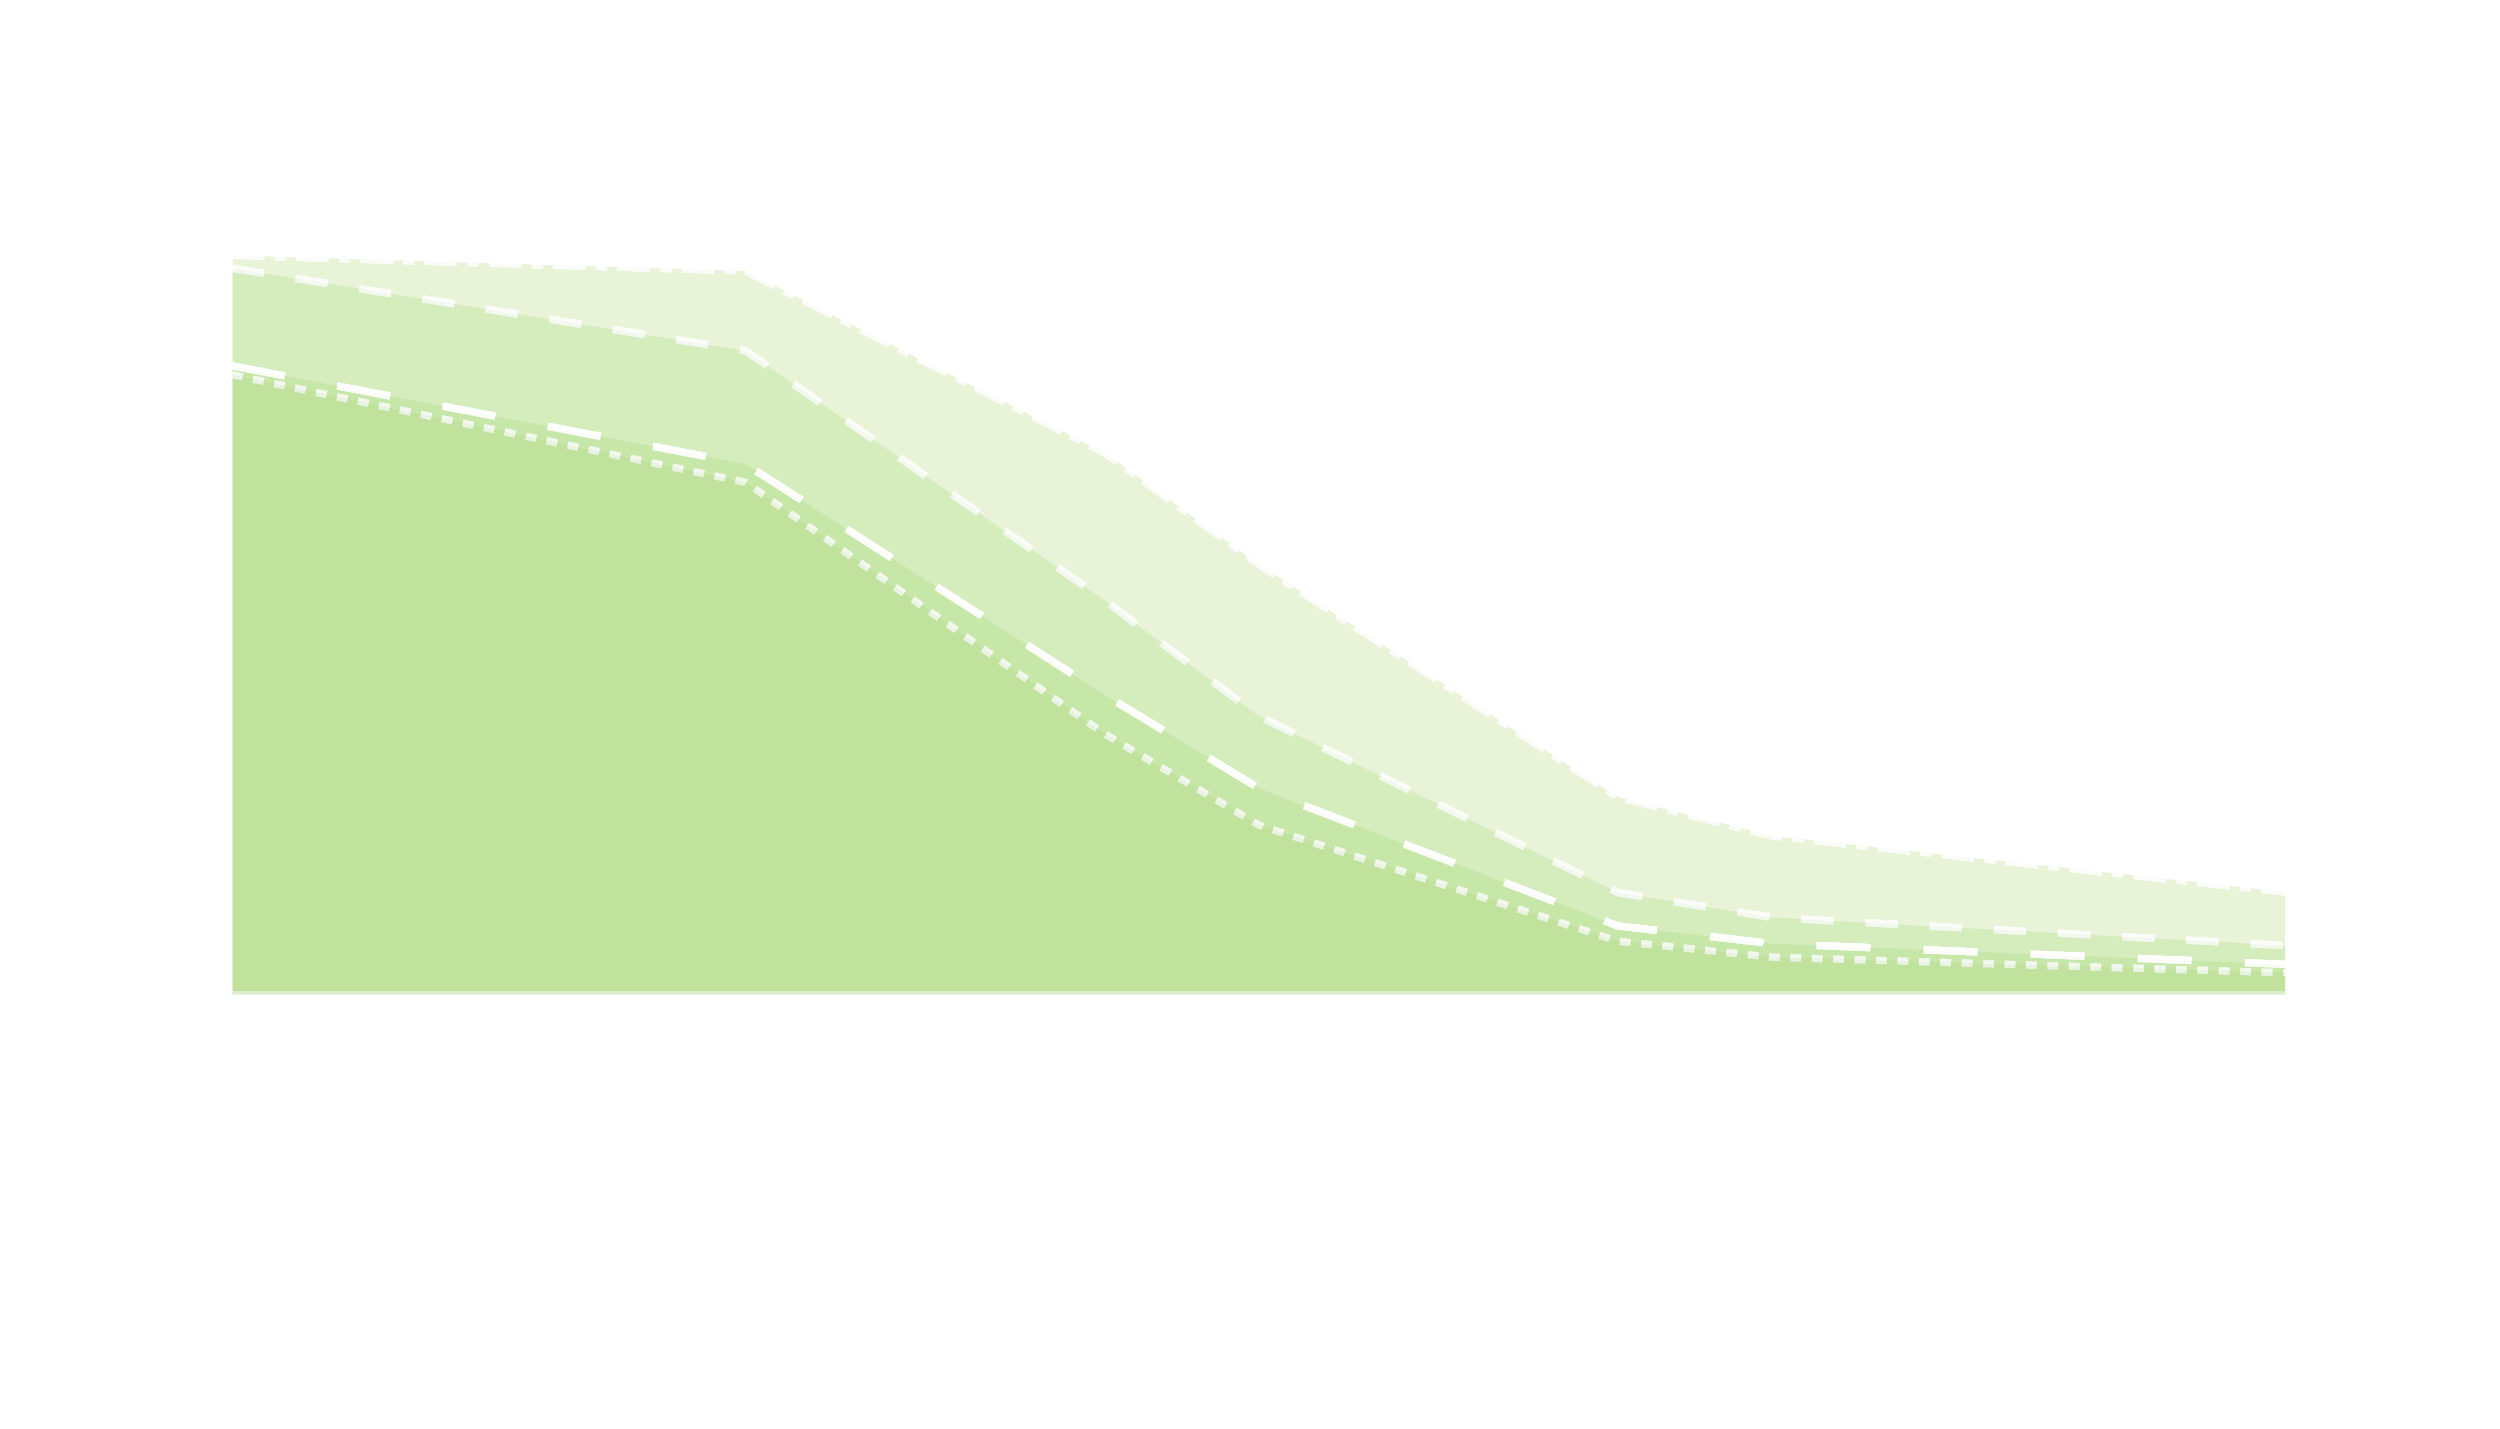
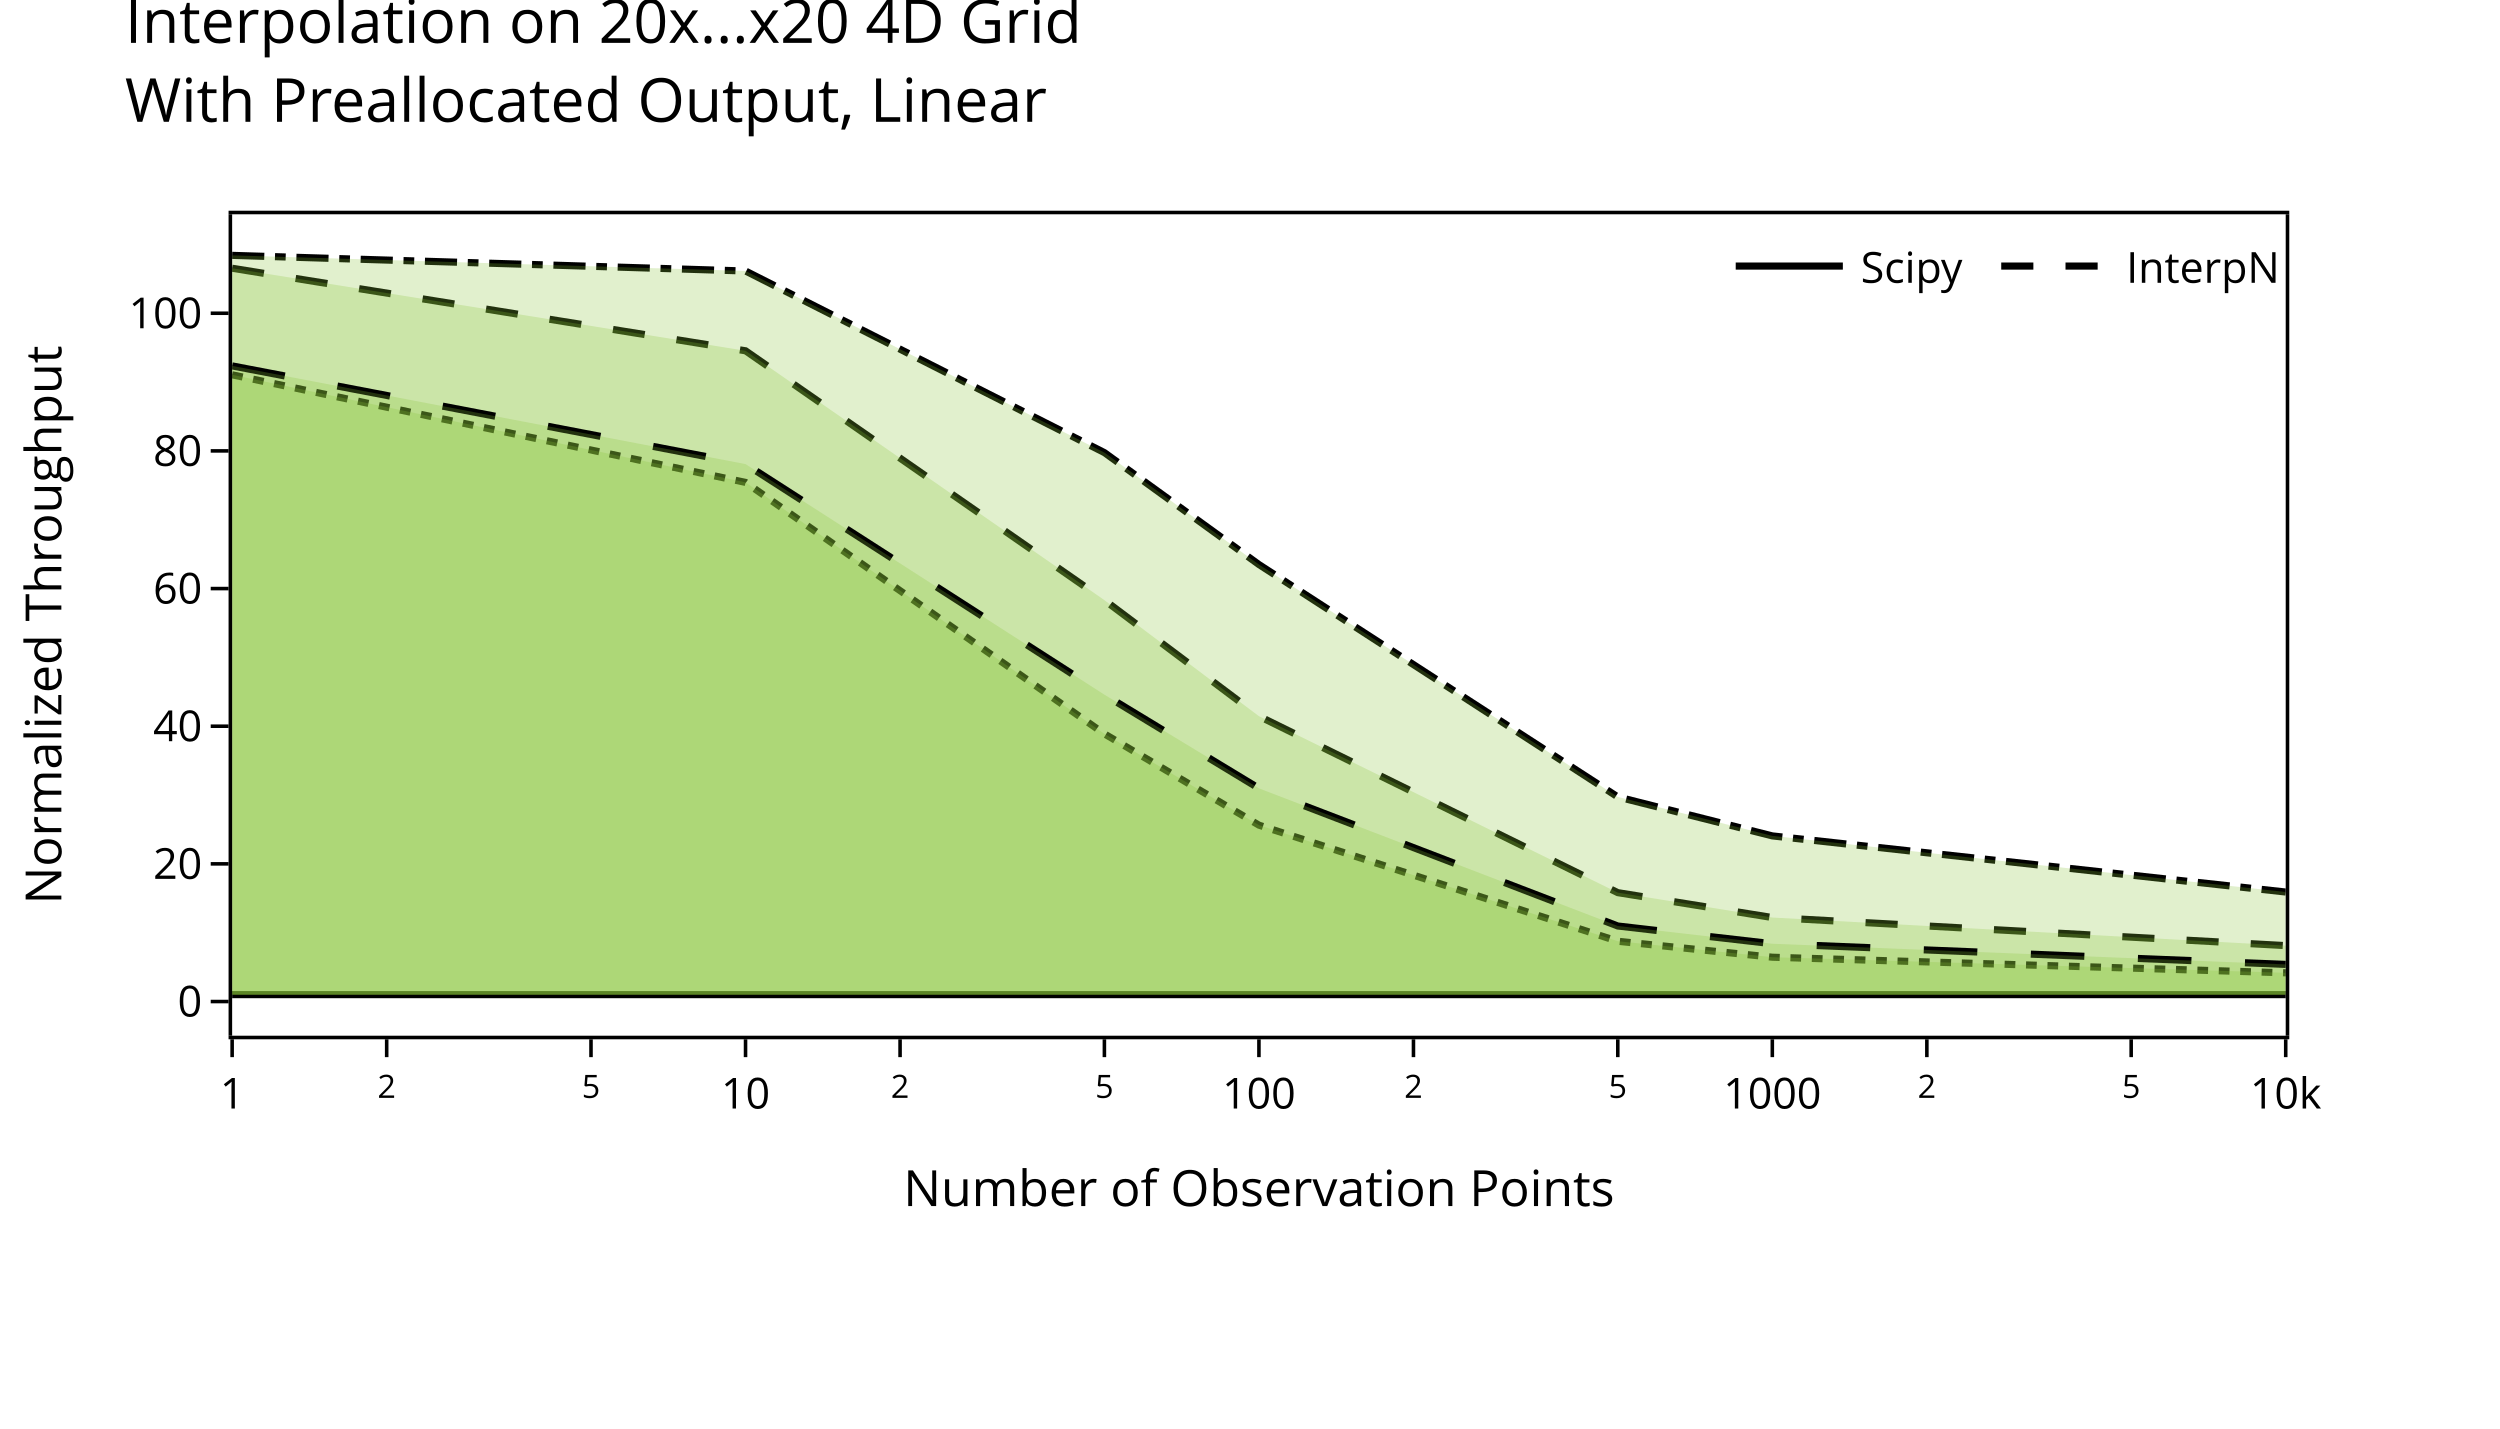
<svg xmlns="http://www.w3.org/2000/svg" class="main-svg" width="700" height="400" style="" viewBox="0 0 700 400">
-   <defs>
-     <style type="text/css">
-           svg { filter: invert(100%) hue-rotate(180deg); background-color: transparent !important; }
-           image { filter: invert(100%) hue-rotate(180deg) saturate(1.25); }
-       </style>
-   </defs>
  <rect x="0" y="0" width="700" height="400" style="fill: rgb(0, 0, 0); fill-opacity: 0;" />
  <defs id="defs-b3c16a">
    <g class="clips">
      <clipPath id="clipb3c16axyplot" class="plotclip">
        <rect width="575" height="230" />
      </clipPath>
      <clipPath class="axesclip" id="clipb3c16ax">
        <rect x="65" y="0" width="575" height="400" />
      </clipPath>
      <clipPath class="axesclip" id="clipb3c16ay">
        <rect x="0" y="60" width="700" height="230" />
      </clipPath>
      <clipPath class="axesclip" id="clipb3c16axy">
        <rect x="65" y="60" width="575" height="230" />
      </clipPath>
    </g>
    <g class="gradients" />
    <g class="patterns" />
  </defs>
  <g class="bglayer">
    <rect class="bg" x="65" y="60" width="575" height="230" style="fill: rgb(0, 0, 0); fill-opacity: 0; stroke-width: 0;" />
  </g>
  <g class="layer-below">
    <g class="imagelayer" />
    <g class="shapelayer" />
  </g>
  <g class="cartesianlayer">
    <g class="subplot xy">
      <g class="layer-subplot">
        <g class="shapelayer" />
        <g class="imagelayer" />
      </g>
      <g class="minor-gridlayer">
        <g class="x" />
        <g class="y" />
      </g>
      <g class="gridlayer">
        <g class="x" />
        <g class="y" />
      </g>
      <g class="zerolinelayer" />
      <g class="layer-between">
        <g class="shapelayer" />
        <g class="imagelayer" />
      </g>
      <path class="xlines-below" />
      <path class="ylines-below" />
      <g class="overlines-below" />
      <g class="xaxislayer-below" />
      <g class="yaxislayer-below" />
      <g class="overaxes-below" />
      <g class="overplot">
        <g class="xy" transform="translate(65,60)" clip-path="url(#clipb3c16axyplot)">
          <g class="scatterlayer mlayer">
            <g class="trace scatter traceddc95a" style="stroke-miterlimit: 2; opacity: 1;">
              <g class="fills" />
              <g class="errorbars" />
              <g class="lines">
                <path class="js-line" d="M0,218.5L575,218.5" style="vector-effect: none; fill: none; stroke: rgb(0, 0, 0); stroke-opacity: 1; stroke-width: 2px; opacity: 1;" />
              </g>
              <g class="points" />
              <g class="text" />
            </g>
            <g class="trace scatter tracee44db2" style="stroke-miterlimit: 2; opacity: 1;">
              <g class="fills" />
              <g class="errorbars" />
              <g class="lines">
                <path class="js-line" d="M0,15.11L143.75,38.22L244.23,108.04L287.5,140.53L387.98,189.94L431.25,196.91L575,204.77" style="vector-effect: none; fill: none; stroke: rgb(0, 0, 0); stroke-opacity: 1; stroke-dasharray: 9px, 9px; stroke-width: 2px; opacity: 1;" />
              </g>
              <g class="points" />
              <g class="text" />
            </g>
            <g class="trace scatter trace6e64b7" style="stroke-miterlimit: 2; opacity: 1;">
              <g class="fills">
                <g>
                  <path class="js-fill" d="M0,15.11L143.75,38.22L244.23,108.04L287.5,140.53L387.98,189.94L431.25,196.91L575,204.77L575,218.5L431.25,218.5L0,218.5Z" style="fill: rgb(139, 196, 59); fill-opacity: 0.25; stroke-width: 0;" />
                </g>
              </g>
              <g class="errorbars" />
              <g class="lines">
                <path class="js-line" d="M0,15.11L143.75,38.22L244.23,108.04L287.5,140.53L387.98,189.94L431.25,196.91L575,204.77L575,218.5L431.25,218.5L0,218.5" style="vector-effect: none; fill: none; stroke: rgb(0, 204, 150); stroke-opacity: 1; stroke-width: 0px; opacity: 1;" />
              </g>
              <g class="points" />
              <g class="text" />
            </g>
            <g class="trace scatter traceeea7b2" style="stroke-miterlimit: 2; opacity: 1;">
              <g class="fills" />
              <g class="errorbars" />
              <g class="lines">
                <path class="js-line" d="M0,44.95L143.75,75.07L244.23,145.48L287.5,171.04L387.98,203.55L431.25,208.02L575,212.39" style="vector-effect: none; fill: none; stroke: rgb(0, 0, 0); stroke-opacity: 1; stroke-dasharray: 3px, 3px; stroke-width: 2px; opacity: 1;" />
              </g>
              <g class="points" />
              <g class="text" />
            </g>
            <g class="trace scatter trace770dc1" style="stroke-miterlimit: 2; opacity: 1;">
              <g class="fills">
                <g>
                  <path class="js-fill" d="M0,44.95L143.75,75.07L244.23,145.48L287.5,171.04L387.98,203.55L431.25,208.02L575,212.39L575,218.5L431.25,218.5L0,218.5Z" style="fill: rgb(139, 196, 59); fill-opacity: 0.25; stroke-width: 0;" />
                </g>
              </g>
              <g class="errorbars" />
              <g class="lines">
                <path class="js-line" d="M0,44.95L143.75,75.07L244.23,145.48L287.5,171.04L387.98,203.55L431.25,208.02L575,212.39L575,218.5L431.25,218.5L0,218.5" style="vector-effect: none; fill: none; stroke: rgb(255, 161, 90); stroke-opacity: 1; stroke-width: 0px; opacity: 1;" />
              </g>
              <g class="points" />
              <g class="text" />
            </g>
            <g class="trace scatter trace91664e" style="stroke-miterlimit: 2; opacity: 1;">
              <g class="fills" />
              <g class="errorbars" />
              <g class="lines">
                <path class="js-line" d="M0,11.5L143.75,15.88L244.23,66.73L287.5,98.07L387.98,163.14L431.25,174.05L575,189.77" style="vector-effect: none; fill: none; stroke: rgb(0, 0, 0); stroke-opacity: 1; stroke-dasharray: 9px, 3px, 3px, 3px; stroke-width: 2px; opacity: 1;" />
              </g>
              <g class="points" />
              <g class="text" />
            </g>
            <g class="trace scatter tracebe37c5" style="stroke-miterlimit: 2; opacity: 1;">
              <g class="fills">
                <g>
                  <path class="js-fill" d="M0,11.5L143.75,15.88L244.23,66.73L287.5,98.07L387.98,163.14L431.25,174.05L575,189.77L575,218.5L431.25,218.5L0,218.5Z" style="fill: rgb(139, 196, 59); fill-opacity: 0.25; stroke-width: 0;" />
                </g>
              </g>
              <g class="errorbars" />
              <g class="lines">
                <path class="js-line" d="M0,11.5L143.75,15.88L244.23,66.73L287.5,98.07L387.98,163.14L431.25,174.05L575,189.77L575,218.5L431.25,218.5L0,218.5" style="vector-effect: none; fill: none; stroke: rgb(255, 102, 146); stroke-opacity: 1; stroke-width: 0px; opacity: 1;" />
              </g>
              <g class="points" />
              <g class="text" />
            </g>
            <g class="trace scatter trace02fce9" style="stroke-miterlimit: 2; opacity: 1;">
              <g class="fills" />
              <g class="errorbars" />
              <g class="lines">
                <path class="js-line" d="M0,42.45L143.75,69.95L244.23,134.51L287.5,160.74L387.98,199.28L431.25,204.25L575,210.03" style="vector-effect: none; fill: none; stroke: rgb(0, 0, 0); stroke-opacity: 1; stroke-dasharray: 15px, 15px; stroke-width: 2px; opacity: 1;" />
              </g>
              <g class="points" />
              <g class="text" />
            </g>
            <g class="trace scatter trace1a2ab6" style="stroke-miterlimit: 2; opacity: 1;">
              <g class="fills">
                <g>
                  <path class="js-fill" d="M0,42.45L143.75,69.95L244.23,134.51L287.5,160.74L387.98,199.28L431.25,204.25L575,210.03L575,218.5L431.25,218.5L0,218.5Z" style="fill: rgb(139, 196, 59); fill-opacity: 0.25; stroke-width: 0;" />
                </g>
              </g>
              <g class="errorbars" />
              <g class="lines">
                <path class="js-line" d="M0,42.45L143.75,69.95L244.23,134.51L287.5,160.74L387.98,199.28L431.25,204.25L575,210.03L575,218.5L431.25,218.5L0,218.5" style="vector-effect: none; fill: none; stroke: rgb(255, 151, 255); stroke-opacity: 1; stroke-width: 0px; opacity: 1;" />
              </g>
              <g class="points" />
              <g class="text" />
            </g>
          </g>
        </g>
      </g>
      <path class="xlines-above crisp" d="M64,290.5H641M64,59.5H641" style="fill: none; stroke-width: 1px; stroke: rgb(0, 0, 0); stroke-opacity: 1;" />
      <path class="ylines-above crisp" d="M64.5,60V290M640.5,60V290" style="fill: none; stroke-width: 1px; stroke: rgb(0, 0, 0); stroke-opacity: 1;" />
      <g class="overlines-above" />
      <g class="xaxislayer-above">
        <path class="xtick ticks crisp" d="M0,291v5" transform="translate(65,0)" style="stroke: rgb(0, 0, 0); stroke-opacity: 1; stroke-width: 1px;" />
        <path class="xtick ticks crisp" d="M0,291v5" transform="translate(108.27,0)" style="stroke: rgb(0, 0, 0); stroke-opacity: 1; stroke-width: 1px;" />
        <path class="xtick ticks crisp" d="M0,291v5" transform="translate(165.48,0)" style="stroke: rgb(0, 0, 0); stroke-opacity: 1; stroke-width: 1px;" />
        <path class="xtick ticks crisp" d="M0,291v5" transform="translate(208.75,0)" style="stroke: rgb(0, 0, 0); stroke-opacity: 1; stroke-width: 1px;" />
        <path class="xtick ticks crisp" d="M0,291v5" transform="translate(252.02,0)" style="stroke: rgb(0, 0, 0); stroke-opacity: 1; stroke-width: 1px;" />
        <path class="xtick ticks crisp" d="M0,291v5" transform="translate(309.23,0)" style="stroke: rgb(0, 0, 0); stroke-opacity: 1; stroke-width: 1px;" />
        <path class="xtick ticks crisp" d="M0,291v5" transform="translate(352.5,0)" style="stroke: rgb(0, 0, 0); stroke-opacity: 1; stroke-width: 1px;" />
        <path class="xtick ticks crisp" d="M0,291v5" transform="translate(395.77,0)" style="stroke: rgb(0, 0, 0); stroke-opacity: 1; stroke-width: 1px;" />
        <path class="xtick ticks crisp" d="M0,291v5" transform="translate(452.98,0)" style="stroke: rgb(0, 0, 0); stroke-opacity: 1; stroke-width: 1px;" />
        <path class="xtick ticks crisp" d="M0,291v5" transform="translate(496.25,0)" style="stroke: rgb(0, 0, 0); stroke-opacity: 1; stroke-width: 1px;" />
        <path class="xtick ticks crisp" d="M0,291v5" transform="translate(539.52,0)" style="stroke: rgb(0, 0, 0); stroke-opacity: 1; stroke-width: 1px;" />
        <path class="xtick ticks crisp" d="M0,291v5" transform="translate(596.73,0)" style="stroke: rgb(0, 0, 0); stroke-opacity: 1; stroke-width: 1px;" />
        <path class="xtick ticks crisp" d="M0,291v5" transform="translate(640,0)" style="stroke: rgb(0, 0, 0); stroke-opacity: 1; stroke-width: 1px;" />
        <g class="xtick">
          <text text-anchor="middle" x="0" y="310.4" transform="translate(65,0)" style="font-family: 'Open Sans', verdana, arial, sans-serif; font-size: 12px; fill: rgb(0, 0, 0); fill-opacity: 1; white-space: pre; opacity: 1;">1</text>
        </g>
        <g class="xtick">
          <text text-anchor="middle" x="0" y="307.4" style="font-family: 'Open Sans', verdana, arial, sans-serif; font-size: 9px; fill: rgb(0, 0, 0); fill-opacity: 1; white-space: pre; opacity: 1;" transform="translate(108.27,0)">2</text>
        </g>
        <g class="xtick">
          <text text-anchor="middle" x="0" y="307.4" style="font-family: 'Open Sans', verdana, arial, sans-serif; font-size: 9px; fill: rgb(0, 0, 0); fill-opacity: 1; white-space: pre; opacity: 1;" transform="translate(165.48,0)">5</text>
        </g>
        <g class="xtick">
          <text text-anchor="middle" x="0" y="310.4" style="font-family: 'Open Sans', verdana, arial, sans-serif; font-size: 12px; fill: rgb(0, 0, 0); fill-opacity: 1; white-space: pre; opacity: 1;" transform="translate(208.75,0)">10</text>
        </g>
        <g class="xtick">
          <text text-anchor="middle" x="0" y="307.4" style="font-family: 'Open Sans', verdana, arial, sans-serif; font-size: 9px; fill: rgb(0, 0, 0); fill-opacity: 1; white-space: pre; opacity: 1;" transform="translate(252.02,0)">2</text>
        </g>
        <g class="xtick">
          <text text-anchor="middle" x="0" y="307.4" style="font-family: 'Open Sans', verdana, arial, sans-serif; font-size: 9px; fill: rgb(0, 0, 0); fill-opacity: 1; white-space: pre; opacity: 1;" transform="translate(309.23,0)">5</text>
        </g>
        <g class="xtick">
          <text text-anchor="middle" x="0" y="310.4" style="font-family: 'Open Sans', verdana, arial, sans-serif; font-size: 12px; fill: rgb(0, 0, 0); fill-opacity: 1; white-space: pre; opacity: 1;" transform="translate(352.5,0)">100</text>
        </g>
        <g class="xtick">
          <text text-anchor="middle" x="0" y="307.4" style="font-family: 'Open Sans', verdana, arial, sans-serif; font-size: 9px; fill: rgb(0, 0, 0); fill-opacity: 1; white-space: pre; opacity: 1;" transform="translate(395.77,0)">2</text>
        </g>
        <g class="xtick">
          <text text-anchor="middle" x="0" y="307.4" style="font-family: 'Open Sans', verdana, arial, sans-serif; font-size: 9px; fill: rgb(0, 0, 0); fill-opacity: 1; white-space: pre; opacity: 1;" transform="translate(452.98,0)">5</text>
        </g>
        <g class="xtick">
          <text text-anchor="middle" x="0" y="310.4" style="font-family: 'Open Sans', verdana, arial, sans-serif; font-size: 12px; fill: rgb(0, 0, 0); fill-opacity: 1; white-space: pre; opacity: 1;" transform="translate(496.25,0)">1000</text>
        </g>
        <g class="xtick">
          <text text-anchor="middle" x="0" y="307.4" style="font-family: 'Open Sans', verdana, arial, sans-serif; font-size: 9px; fill: rgb(0, 0, 0); fill-opacity: 1; white-space: pre; opacity: 1;" transform="translate(539.52,0)">2</text>
        </g>
        <g class="xtick">
          <text text-anchor="middle" x="0" y="307.4" style="font-family: 'Open Sans', verdana, arial, sans-serif; font-size: 9px; fill: rgb(0, 0, 0); fill-opacity: 1; white-space: pre; opacity: 1;" transform="translate(596.73,0)">5</text>
        </g>
        <g class="xtick">
          <text text-anchor="middle" x="0" y="310.4" style="font-family: 'Open Sans', verdana, arial, sans-serif; font-size: 12px; fill: rgb(0, 0, 0); fill-opacity: 1; white-space: pre; opacity: 1;" transform="translate(640,0)">10k</text>
        </g>
      </g>
      <g class="yaxislayer-above">
        <path class="ytick ticks crisp" d="M64,0h-5" transform="translate(0,280.43)" style="stroke: rgb(0, 0, 0); stroke-opacity: 1; stroke-width: 1px;" />
        <path class="ytick ticks crisp" d="M64,0h-5" transform="translate(0,241.88)" style="stroke: rgb(0, 0, 0); stroke-opacity: 1; stroke-width: 1px;" />
        <path class="ytick ticks crisp" d="M64,0h-5" transform="translate(0,203.34)" style="stroke: rgb(0, 0, 0); stroke-opacity: 1; stroke-width: 1px;" />
        <path class="ytick ticks crisp" d="M64,0h-5" transform="translate(0,164.8)" style="stroke: rgb(0, 0, 0); stroke-opacity: 1; stroke-width: 1px;" />
        <path class="ytick ticks crisp" d="M64,0h-5" transform="translate(0,126.25)" style="stroke: rgb(0, 0, 0); stroke-opacity: 1; stroke-width: 1px;" />
        <path class="ytick ticks crisp" d="M64,0h-5" transform="translate(0,87.71)" style="stroke: rgb(0, 0, 0); stroke-opacity: 1; stroke-width: 1px;" />
        <g class="ytick">
          <text text-anchor="end" x="56.6" y="4.2" transform="translate(0,280.43)" style="font-family: 'Open Sans', verdana, arial, sans-serif; font-size: 12px; fill: rgb(0, 0, 0); fill-opacity: 1; white-space: pre; opacity: 1;">0</text>
        </g>
        <g class="ytick">
          <text text-anchor="end" x="56.6" y="4.2" style="font-family: 'Open Sans', verdana, arial, sans-serif; font-size: 12px; fill: rgb(0, 0, 0); fill-opacity: 1; white-space: pre; opacity: 1;" transform="translate(0,241.88)">20</text>
        </g>
        <g class="ytick">
          <text text-anchor="end" x="56.6" y="4.2" style="font-family: 'Open Sans', verdana, arial, sans-serif; font-size: 12px; fill: rgb(0, 0, 0); fill-opacity: 1; white-space: pre; opacity: 1;" transform="translate(0,203.34)">40</text>
        </g>
        <g class="ytick">
          <text text-anchor="end" x="56.6" y="4.2" style="font-family: 'Open Sans', verdana, arial, sans-serif; font-size: 12px; fill: rgb(0, 0, 0); fill-opacity: 1; white-space: pre; opacity: 1;" transform="translate(0,164.8)">60</text>
        </g>
        <g class="ytick">
          <text text-anchor="end" x="56.6" y="4.2" style="font-family: 'Open Sans', verdana, arial, sans-serif; font-size: 12px; fill: rgb(0, 0, 0); fill-opacity: 1; white-space: pre; opacity: 1;" transform="translate(0,126.25)">80</text>
        </g>
        <g class="ytick">
          <text text-anchor="end" x="56.6" y="4.2" style="font-family: 'Open Sans', verdana, arial, sans-serif; font-size: 12px; fill: rgb(0, 0, 0); fill-opacity: 1; white-space: pre; opacity: 1;" transform="translate(0,87.71)">100</text>
        </g>
      </g>
      <g class="overaxes-above" />
    </g>
  </g>
  <g class="polarlayer" />
  <g class="smithlayer" />
  <g class="ternarylayer" />
  <g class="geolayer" />
  <g class="funnelarealayer" />
  <g class="pielayer" />
  <g class="iciclelayer" />
  <g class="treemaplayer" />
  <g class="sunburstlayer" />
  <g class="glimages" />
  <defs id="topdefs-b3c16a">
    <g class="clips" />
    <clipPath id="legendb3c16a">
      <rect width="159" height="29" x="0" y="0" />
    </clipPath>
  </defs>
  <g class="layer-above">
    <g class="imagelayer" />
    <g class="shapelayer" />
  </g>
  <g class="infolayer">
    <g class="legend" pointer-events="all" transform="translate(481,60)">
      <rect class="bg" shape-rendering="crispEdges" style="stroke: rgb(68, 68, 68); stroke-opacity: 1; fill: rgb(0, 0, 0); fill-opacity: 0; stroke-width: 0px;" width="159" height="29" x="0" y="0" />
      <g class="scrollbox" transform="" clip-path="url(#legendb3c16a)">
        <g class="groups">
          <g class="traces" transform="translate(0,14.5)" style="opacity: 1;">
            <text class="legendtext" text-anchor="start" x="40" y="4.68" style="font-family: 'Open Sans', verdana, arial, sans-serif; font-size: 12px; fill: rgb(0, 0, 0); fill-opacity: 1; white-space: pre;">Scipy</text>
            <g class="layers" style="opacity: 1;">
              <g class="legendfill" />
              <g class="legendlines">
                <path class="js-line" d="M5,0h30" style="fill: none; stroke: rgb(0, 0, 0); stroke-opacity: 1; stroke-width: 2px;" />
              </g>
              <g class="legendsymbols">
                <g class="legendpoints" />
              </g>
            </g>
            <rect class="legendtoggle" x="0" y="-9.5" width="71.844" height="19" style="fill: rgb(0, 0, 0); fill-opacity: 0;" />
          </g>
          <g class="traces" transform="translate(74.34375,14.5)" style="opacity: 1;">
            <text class="legendtext" text-anchor="start" x="40" y="4.68" style="font-family: 'Open Sans', verdana, arial, sans-serif; font-size: 12px; fill: rgb(0, 0, 0); fill-opacity: 1; white-space: pre;">InterpN</text>
            <g class="layers" style="opacity: 1;">
              <g class="legendfill" />
              <g class="legendlines">
                <path class="js-line" d="M5,0h30" style="fill: none; stroke: rgb(0, 0, 0); stroke-opacity: 1; stroke-dasharray: 9px, 9px; stroke-width: 2px;" />
              </g>
              <g class="legendsymbols">
                <g class="legendpoints" />
              </g>
            </g>
            <rect class="legendtoggle" x="0" y="-9.5" width="81.859" height="19" style="fill: rgb(0, 0, 0); fill-opacity: 0;" />
          </g>
        </g>
      </g>
      <rect class="scrollbar" rx="20" ry="3" width="0" height="0" style="fill: rgb(128, 139, 164); fill-opacity: 1;" x="0" y="0" />
    </g>
    <g class="g-gtitle">
      <text class="gtitle" x="35" y="12" text-anchor="start" dy="0.7em" style="opacity: 1; font-family: 'Open Sans', verdana, arial, sans-serif; font-size: 17px; fill: rgb(0, 0, 0); fill-opacity: 1; white-space: pre;">
        <tspan class="line" dy="0em" x="35" y="12">Interpolation on 20x...x20 4D Grid</tspan>
        <tspan class="line" dy="1.3em" x="35" y="12">With Preallocated Output, Linear</tspan>
      </text>
    </g>
    <g class="g-xtitle">
      <text class="xtitle" x="352.5" y="337.706" text-anchor="middle" style="opacity: 1; font-family: 'Open Sans', verdana, arial, sans-serif; font-size: 14px; fill: rgb(0, 0, 0); fill-opacity: 1; white-space: pre;">Number of Observation Points</text>
    </g>
    <g class="g-ytitle">
      <text class="ytitle" transform="rotate(-90,17.17813,175)" x="17.178" y="175" text-anchor="middle" style="opacity: 1; font-family: 'Open Sans', verdana, arial, sans-serif; font-size: 14px; fill: rgb(0, 0, 0); fill-opacity: 1; white-space: pre;">Normalized Throughput</text>
    </g>
  </g>
</svg>
